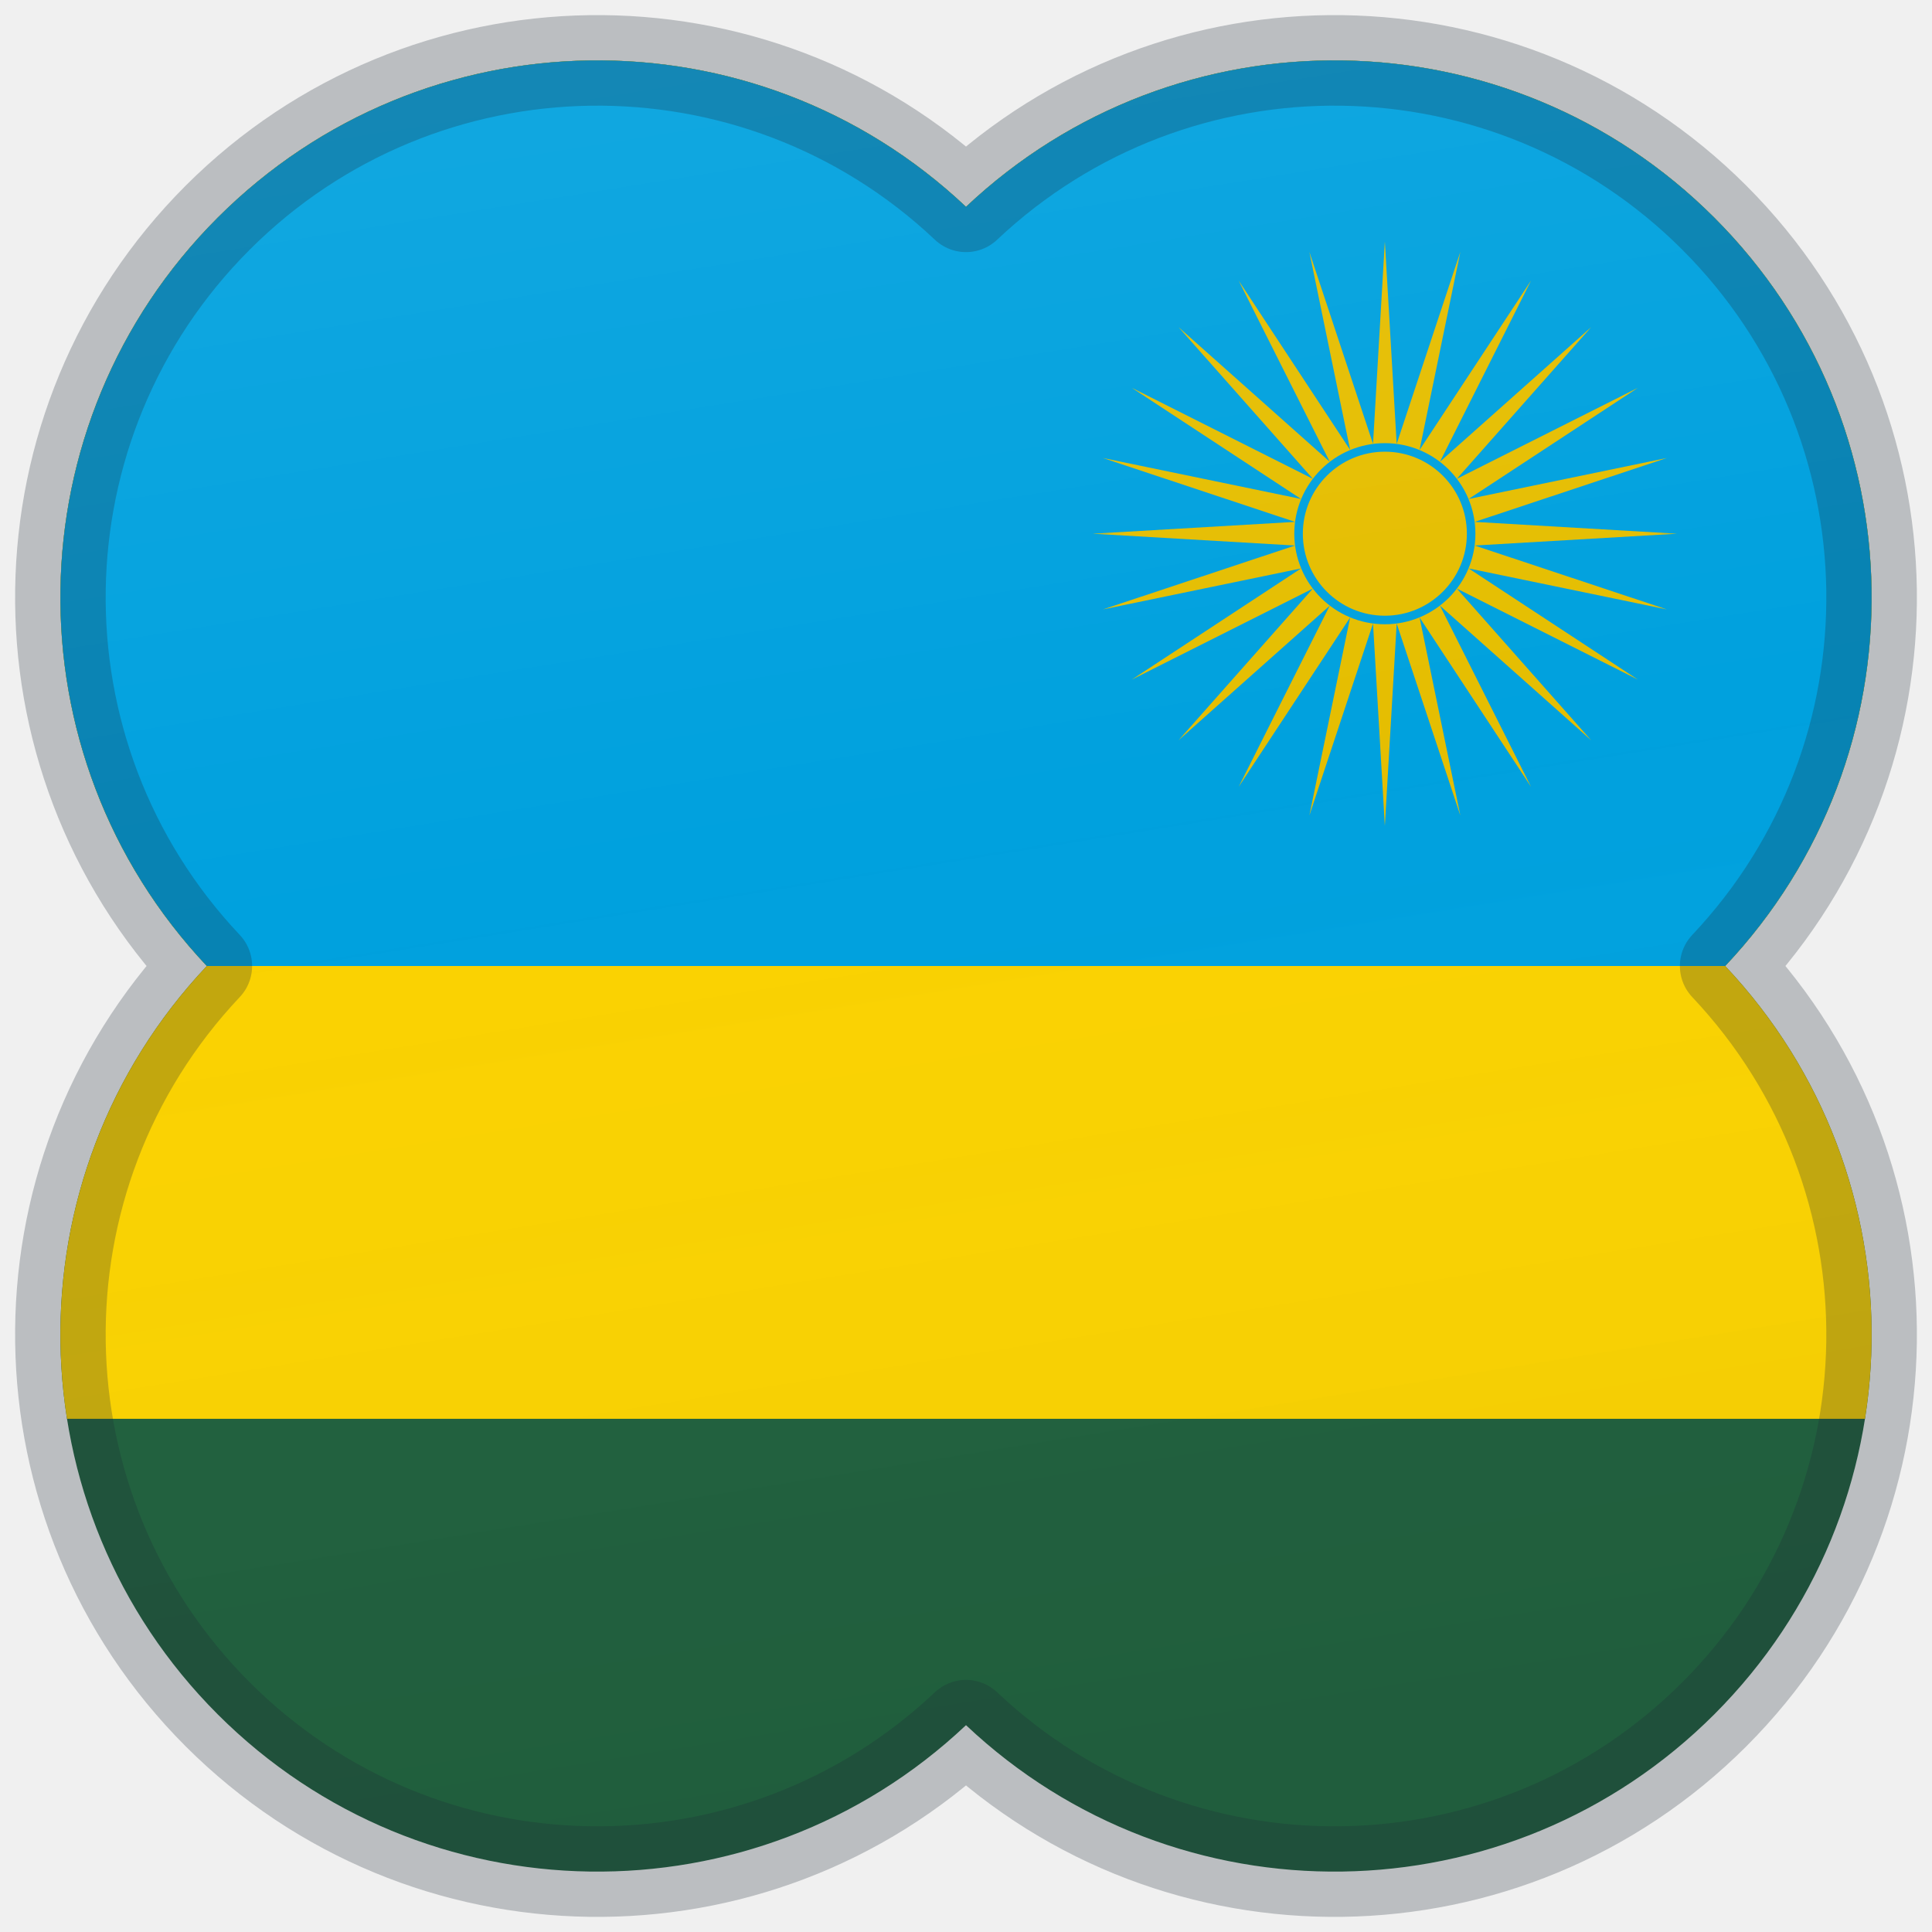
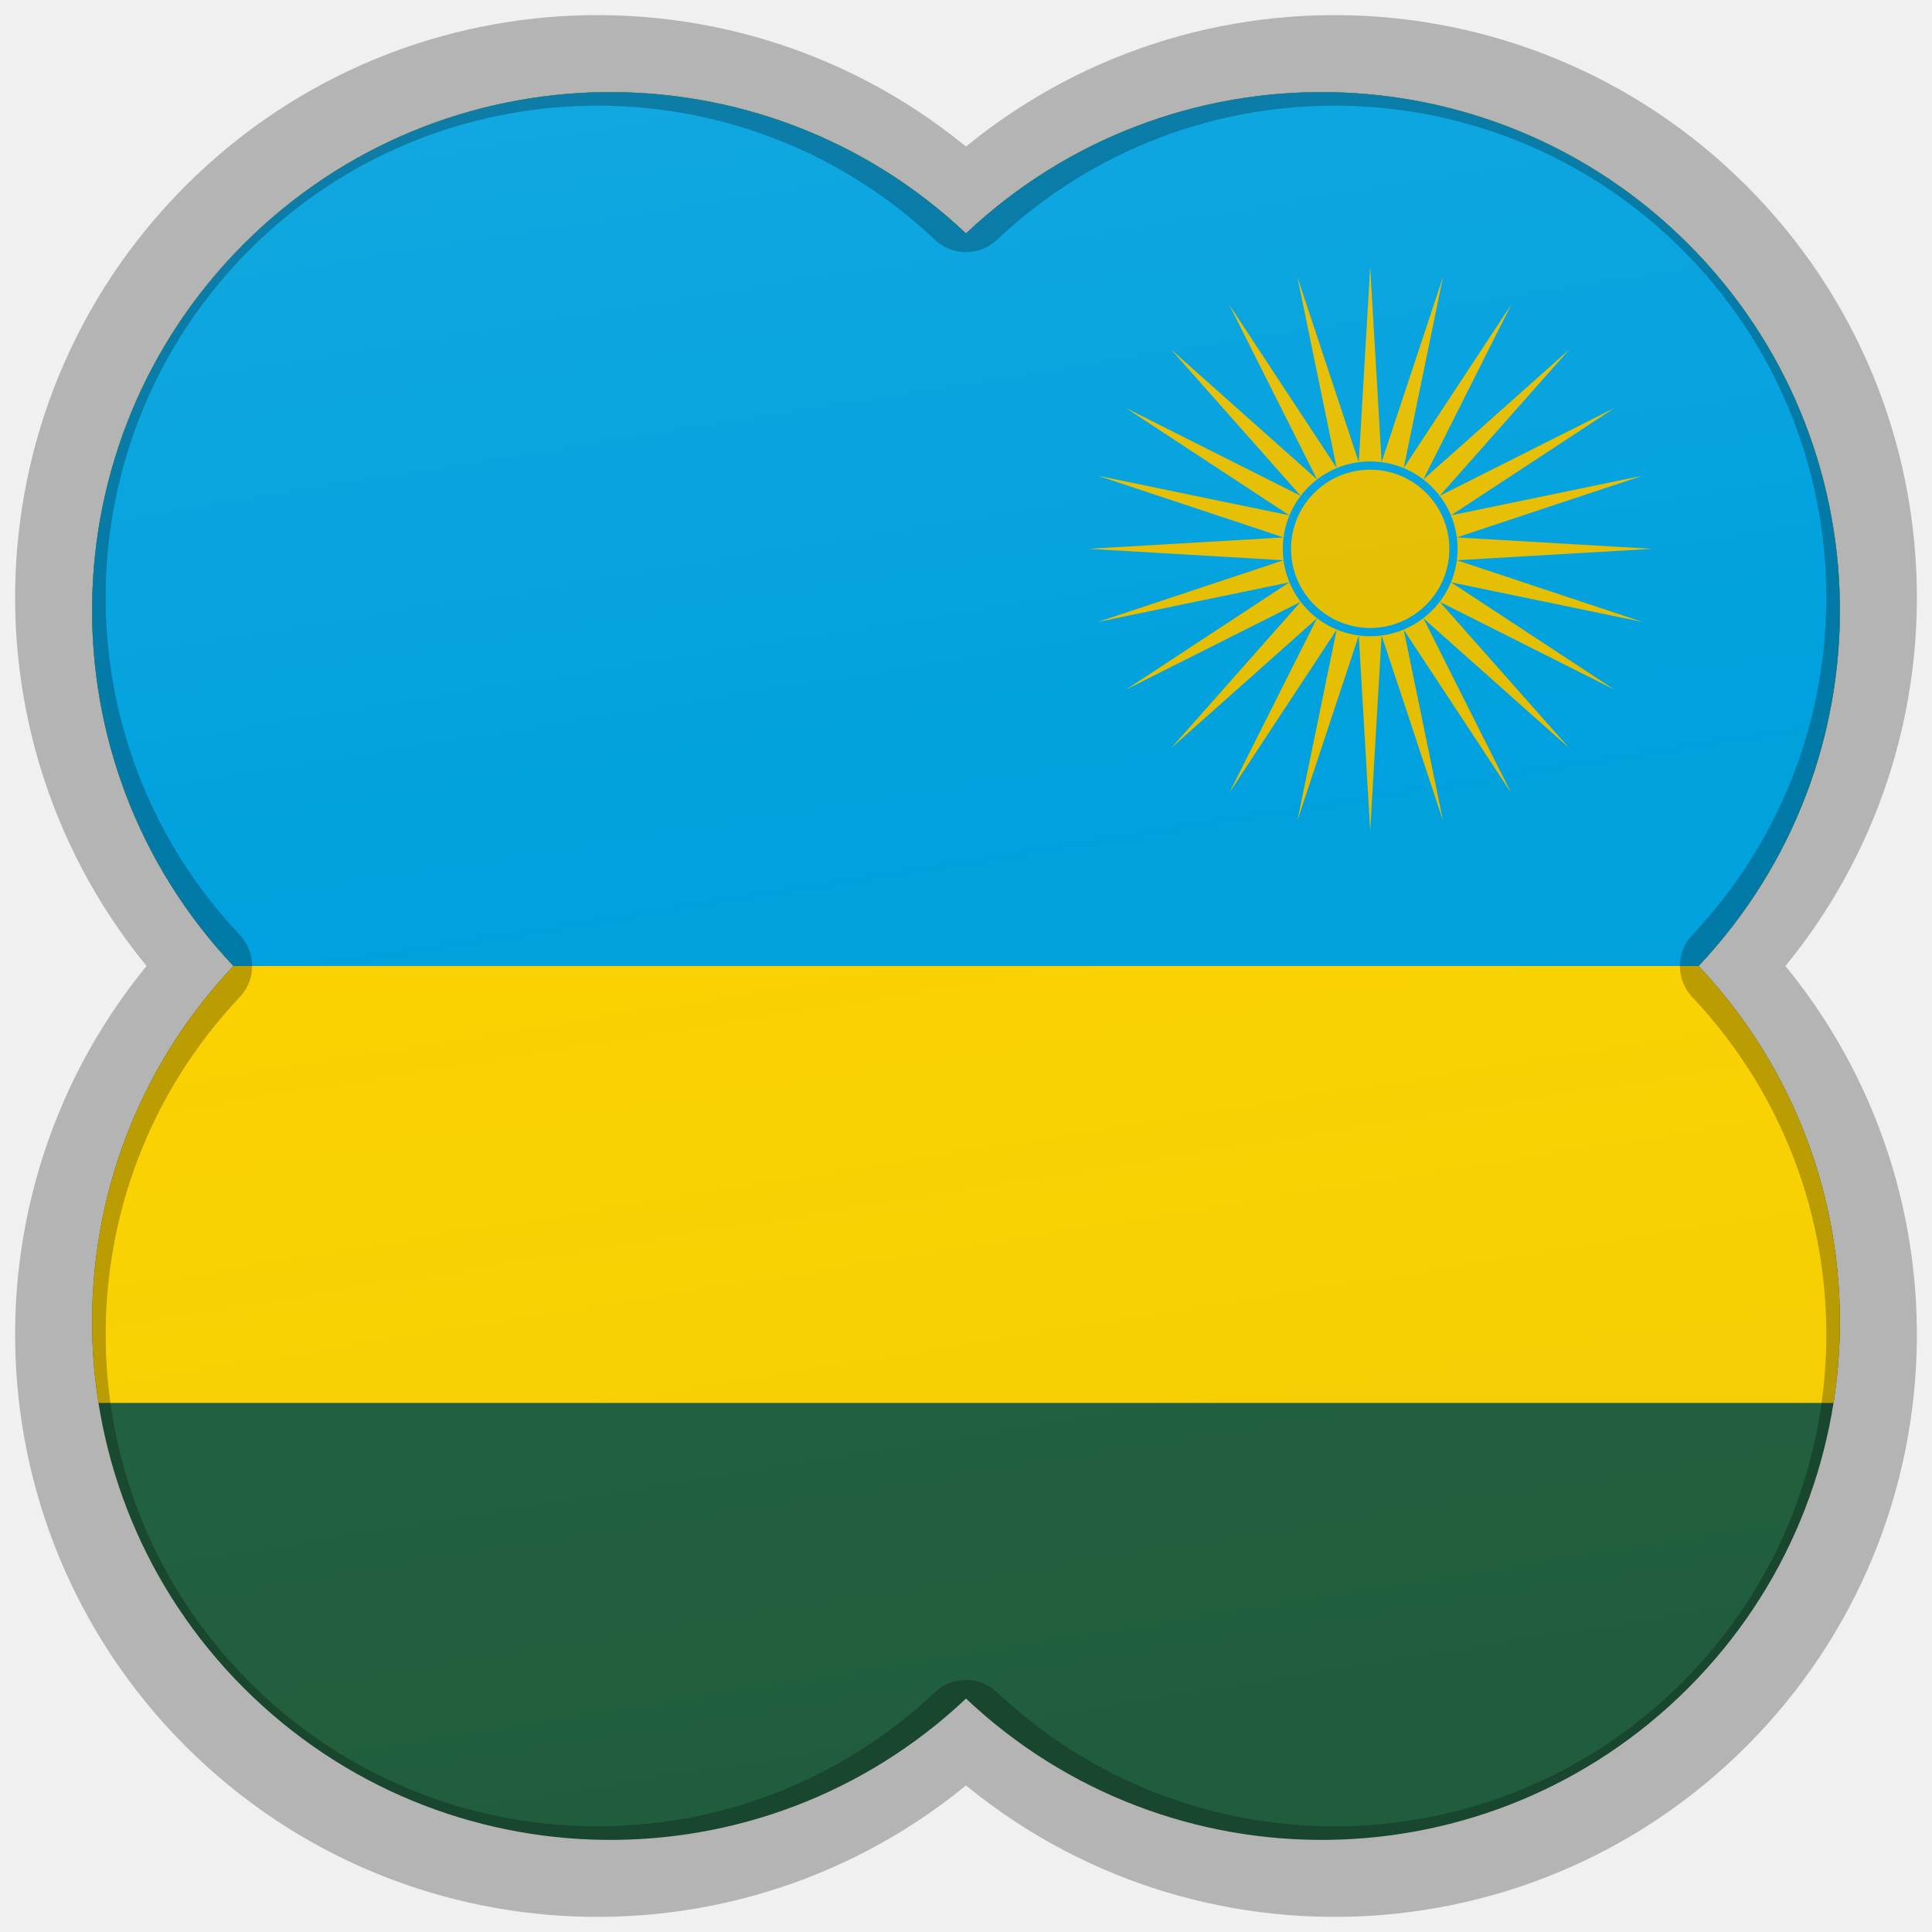
<svg xmlns="http://www.w3.org/2000/svg" xmlns:xlink="http://www.w3.org/1999/xlink" viewBox="0 0 512 512" width="512" height="512" role="img" aria-labelledby="petal-soft-rw-title">
  <defs>
    <path id="petal-soft-rw-shape" d="M 256 54.811 A 142.322 142.322 0 0 1 457.189 256 A 142.322 142.322 0 0 1 256 457.189 A 142.322 142.322 0 0 1 54.811 256 A 142.322 142.322 0 0 1 256 54.811 Z" />
    <clipPath id="petal-soft-rw-clip" clipPathUnits="userSpaceOnUse">
      <path d="M 256 54.811 A 142.322 142.322 0 0 1 457.189 256 A 142.322 142.322 0 0 1 256 457.189 A 142.322 142.322 0 0 1 54.811 256 A 142.322 142.322 0 0 1 256 54.811 Z" />
    </clipPath>
    <linearGradient id="petal-soft-rw-shade" x1="0" y1="0" x2="0.16" y2="1">
      <stop offset="0%" stop-color="#ffffff" stop-opacity=".075" />
      <stop offset="48%" stop-color="#ffffff" stop-opacity="0" />
      <stop offset="100%" stop-color="#151a2b" stop-opacity=".038" />
    </linearGradient>
  </defs>
-   <g clip-path="url(#petal-soft-rw-clip)">
-     <path d="M 256 54.811 A 142.322 142.322 0 0 1 457.189 256 A 142.322 142.322 0 0 1 256 457.189 A 142.322 142.322 0 0 1 54.811 256 A 142.322 142.322 0 0 1 256 54.811 Z" fill="#fff" />
-     <g transform="translate(16, 16) scale(0.9375)">
-       <path fill="#20603d" d="M0 0h512v512H0z" />
-       <path fill="#fad201" d="M0 0h512v384H0z" />
-       <path fill="#00a1de" d="M0 0h512v256H0z" />
-       <g transform="translate(374.4 133.8)scale(.7111)">
-         <g id="petal-soft-rw-source-rw-b">
-           <path id="petal-soft-rw-source-rw-a" fill="#e5be01" d="M116.1 0 35.7 4.7l76.4 25.4-78.8-16.3L100.6 58l-72-36.2L82 82.1 21.9 28.6l36.2 72-44.3-67.3L30 112 4.7 35.7 0 116.1-1-1z" />
-           <use href="#petal-soft-rw-source-rw-a" xlink:href="#petal-soft-rw-source-rw-a" width="100%" height="100%" transform="scale(1 -1)" />
+   <g transform="translate(8.96, 8.96) scale(0.965)">
+     <g clip-path="url(#petal-soft-rw-clip)">
+       <path d="M 256 54.811 A 142.322 142.322 0 0 1 457.189 256 A 142.322 142.322 0 0 1 256 457.189 A 142.322 142.322 0 0 1 54.811 256 A 142.322 142.322 0 0 1 256 54.811 Z" fill="#fff" />
+       <g transform="translate(16, 16) scale(0.9375)">
+         <path fill="#20603d" d="M0 0h512v512H0z" />
+         <path fill="#fad201" d="M0 0h512v384H0z" />
+         <path fill="#00a1de" d="M0 0h512v256H0z" />
+         <g transform="translate(374.4 133.8)scale(.7111)">
+           <g id="petal-soft-rw-source-rw-b">
+             <path id="petal-soft-rw-source-rw-a" fill="#e5be01" d="M116.1 0 35.7 4.7l76.4 25.4-78.8-16.3L100.6 58l-72-36.2L82 82.1 21.9 28.6l36.2 72-44.3-67.3L30 112 4.7 35.7 0 116.1-1-1z" />
+             <use href="#petal-soft-rw-source-rw-a" xlink:href="#petal-soft-rw-source-rw-a" width="100%" height="100%" transform="scale(1 -1)" />
+           </g>
+           <use href="#petal-soft-rw-source-rw-b" xlink:href="#petal-soft-rw-source-rw-b" width="100%" height="100%" transform="scale(-1 1)" />
+           <circle r="34.3" fill="#e5be01" stroke="#00a1de" stroke-width="3.4" />
        </g>
-         <use href="#petal-soft-rw-source-rw-b" xlink:href="#petal-soft-rw-source-rw-b" width="100%" height="100%" transform="scale(-1 1)" />
-         <circle r="34.3" fill="#e5be01" stroke="#00a1de" stroke-width="3.4" />
      </g>
+       <path d="M 256 54.811 A 142.322 142.322 0 0 1 457.189 256 A 142.322 142.322 0 0 1 256 457.189 A 142.322 142.322 0 0 1 54.811 256 A 142.322 142.322 0 0 1 256 54.811 Z" fill="url(#petal-soft-rw-shade)" />
    </g>
-     <path d="M 256 54.811 A 142.322 142.322 0 0 1 457.189 256 A 142.322 142.322 0 0 1 256 457.189 A 142.322 142.322 0 0 1 54.811 256 A 142.322 142.322 0 0 1 256 54.811 Z" fill="url(#petal-soft-rw-shade)" />
  </g>
-   <path d="M 256 54.811 A 142.322 142.322 0 0 1 457.189 256 A 142.322 142.322 0 0 1 256 457.189 A 142.322 142.322 0 0 1 54.811 256 A 142.322 142.322 0 0 1 256 54.811 Z" fill="none" stroke="#1f2937" stroke-width="24" stroke-opacity="0.25" stroke-linejoin="round" />
+   <path d="M 256 54.811 A 142.322 142.322 0 0 1 457.189 256 A 142.322 142.322 0 0 1 256 457.189 A 142.322 142.322 0 0 1 54.811 256 A 142.322 142.322 0 0 1 256 54.811 Z" fill="none" stroke="currentColor" stroke-width="24" stroke-opacity="0.25" stroke-linejoin="round" />
</svg>
